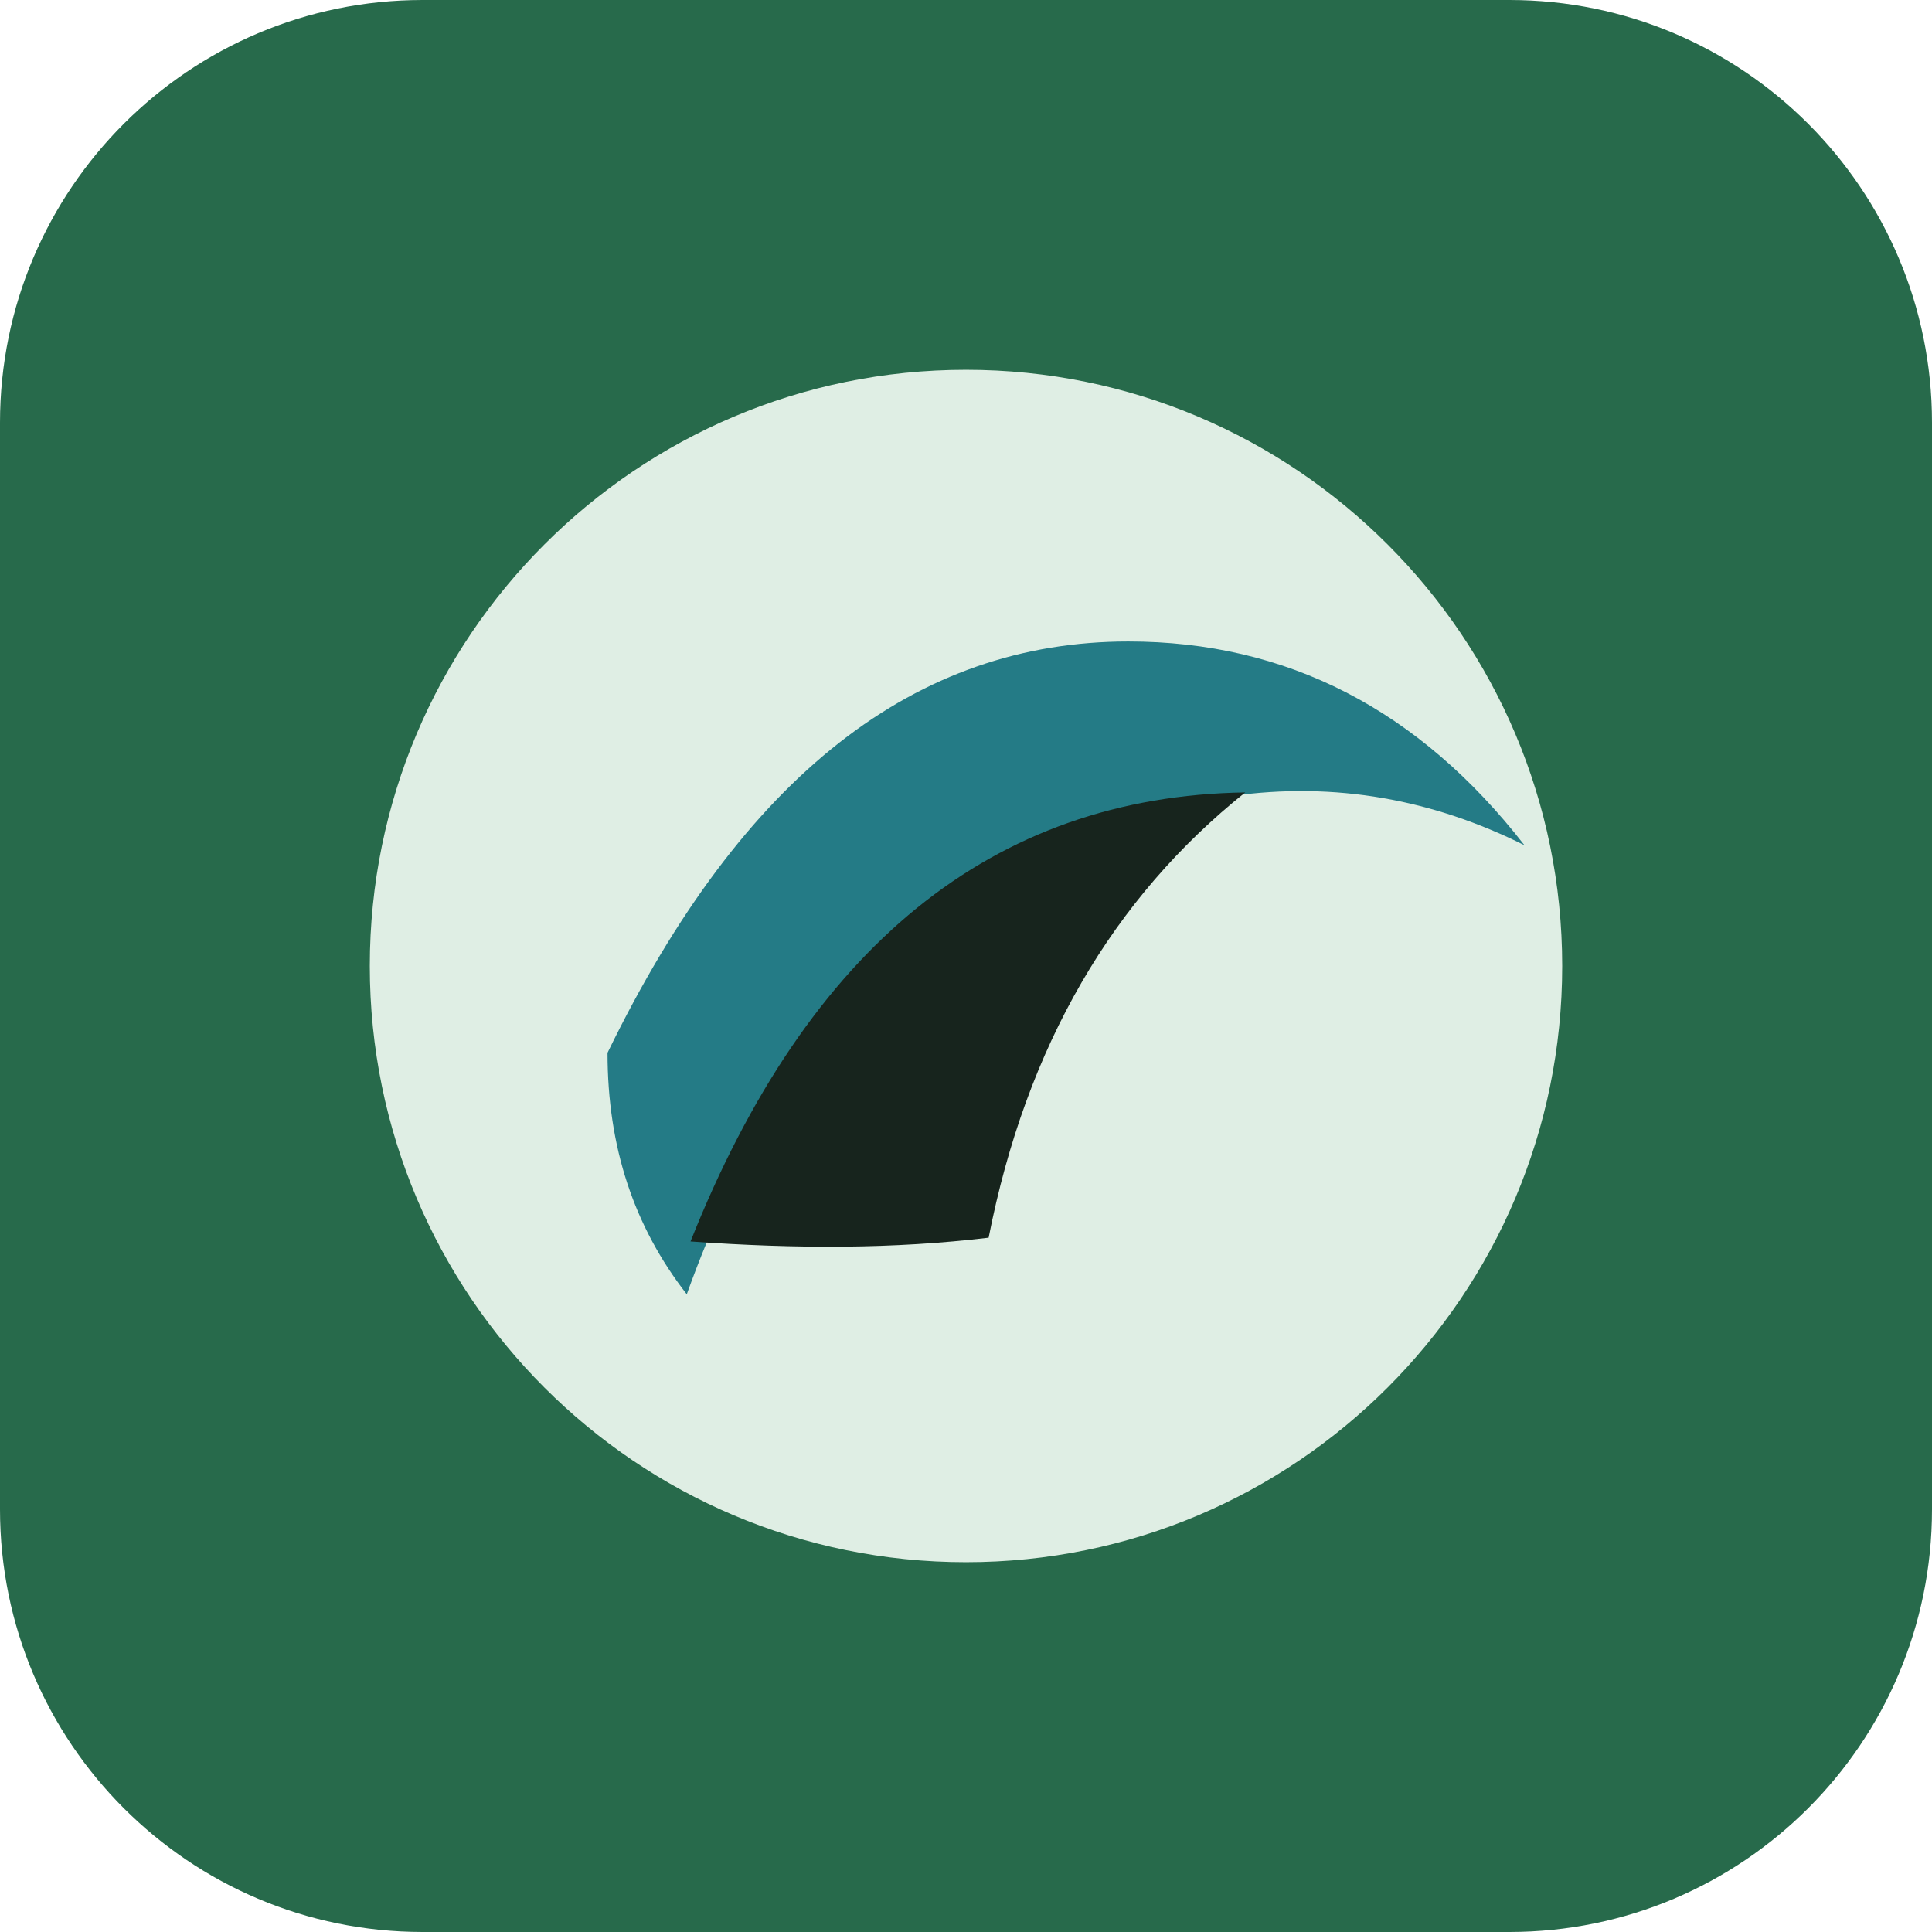
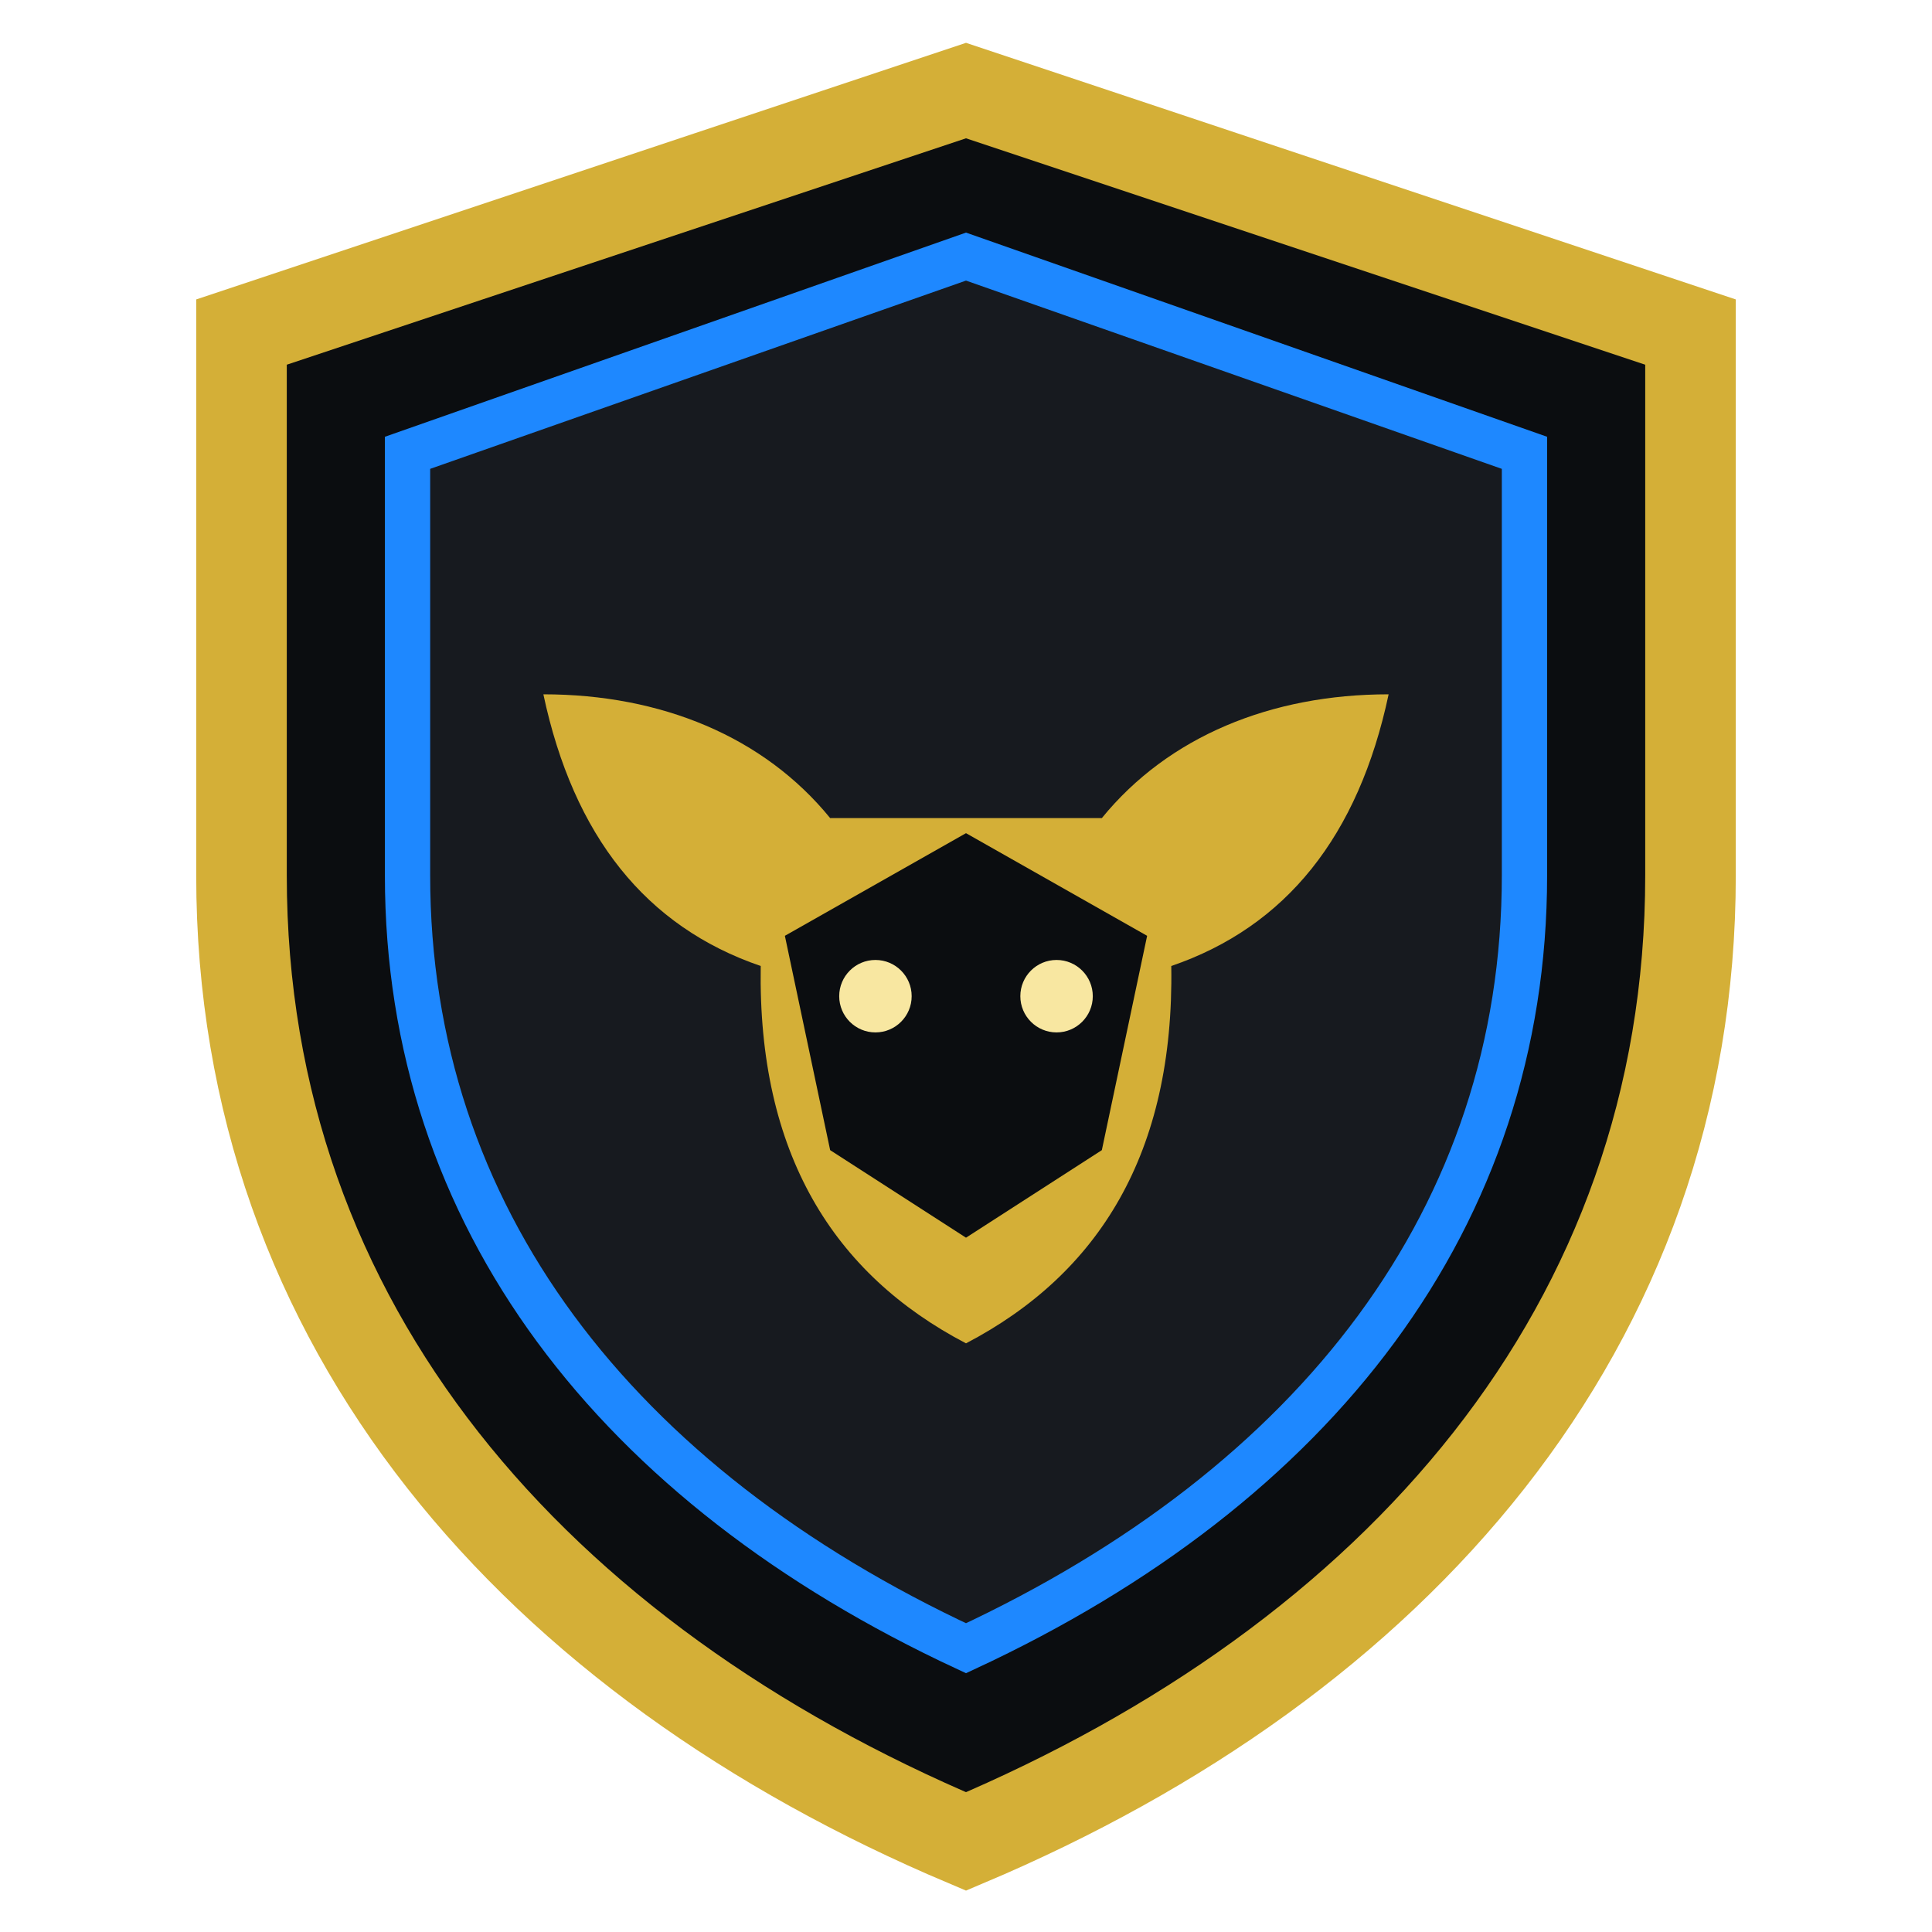
- <svg xmlns="http://www.w3.org/2000/svg" viewBox="0 0 512 512">
-   <rect width="512" height="512" rx="112" fill="#276a4b" />
-   <circle cx="256" cy="256" r="158" fill="#dfeee4" />
-   <path d="M161 279c36-74 82-109 138-109 42 0 77 18 105 54-24-12-50-17-78-13-68 10-116 54-144 132-14-18-21-39-21-64Z" fill="#247b86" />
-   <path d="M183 329c31-78 80-118 147-119-35 28-58 67-68 118-25 3-51 3-79 1Z" fill="#17241d" />
+ <svg xmlns="http://www.w3.org/2000/svg" viewBox="0 0 64 64" role="img" aria-labelledby="title">
+   <path d="M32 3 56 11v18c0 15-9.8 26-24 32C17.8 55 8 44 8 29V11L32 3Z" fill="#0B0D10" stroke="#D4AF37" stroke-width="3" />
+   <path d="M32 8.5 50.5 15v14c0 11.3-6.9 20.2-18.5 25.6C20.4 49.2 13.5 40.3 13.5 29V15L32 8.5Z" fill="#171A1F" stroke="#1E88FF" stroke-width="1.5" />
+   <path d="M18 23c3.9 0 7.3 1.4 9.5 4.1h9c2.2-2.7 5.6-4.1 9.5-4.1-1 4.7-3.4 7.7-7.2 9 .1 6.2-2.4 10.2-6.8 12.5-4.4-2.3-6.9-6.3-6.8-12.5-3.8-1.3-6.2-4.3-7.2-9Z" fill="#D4AF37" />
+   <path d="m26 31 6-3.4 6 3.4-1.5 7.1L32 41l-4.5-2.9L26 31Z" fill="#0B0D10" />
+   <circle cx="29" cy="33" r="1.2" fill="#F8E7A1" />
+   <circle cx="35" cy="33" r="1.2" fill="#F8E7A1" />
</svg>
